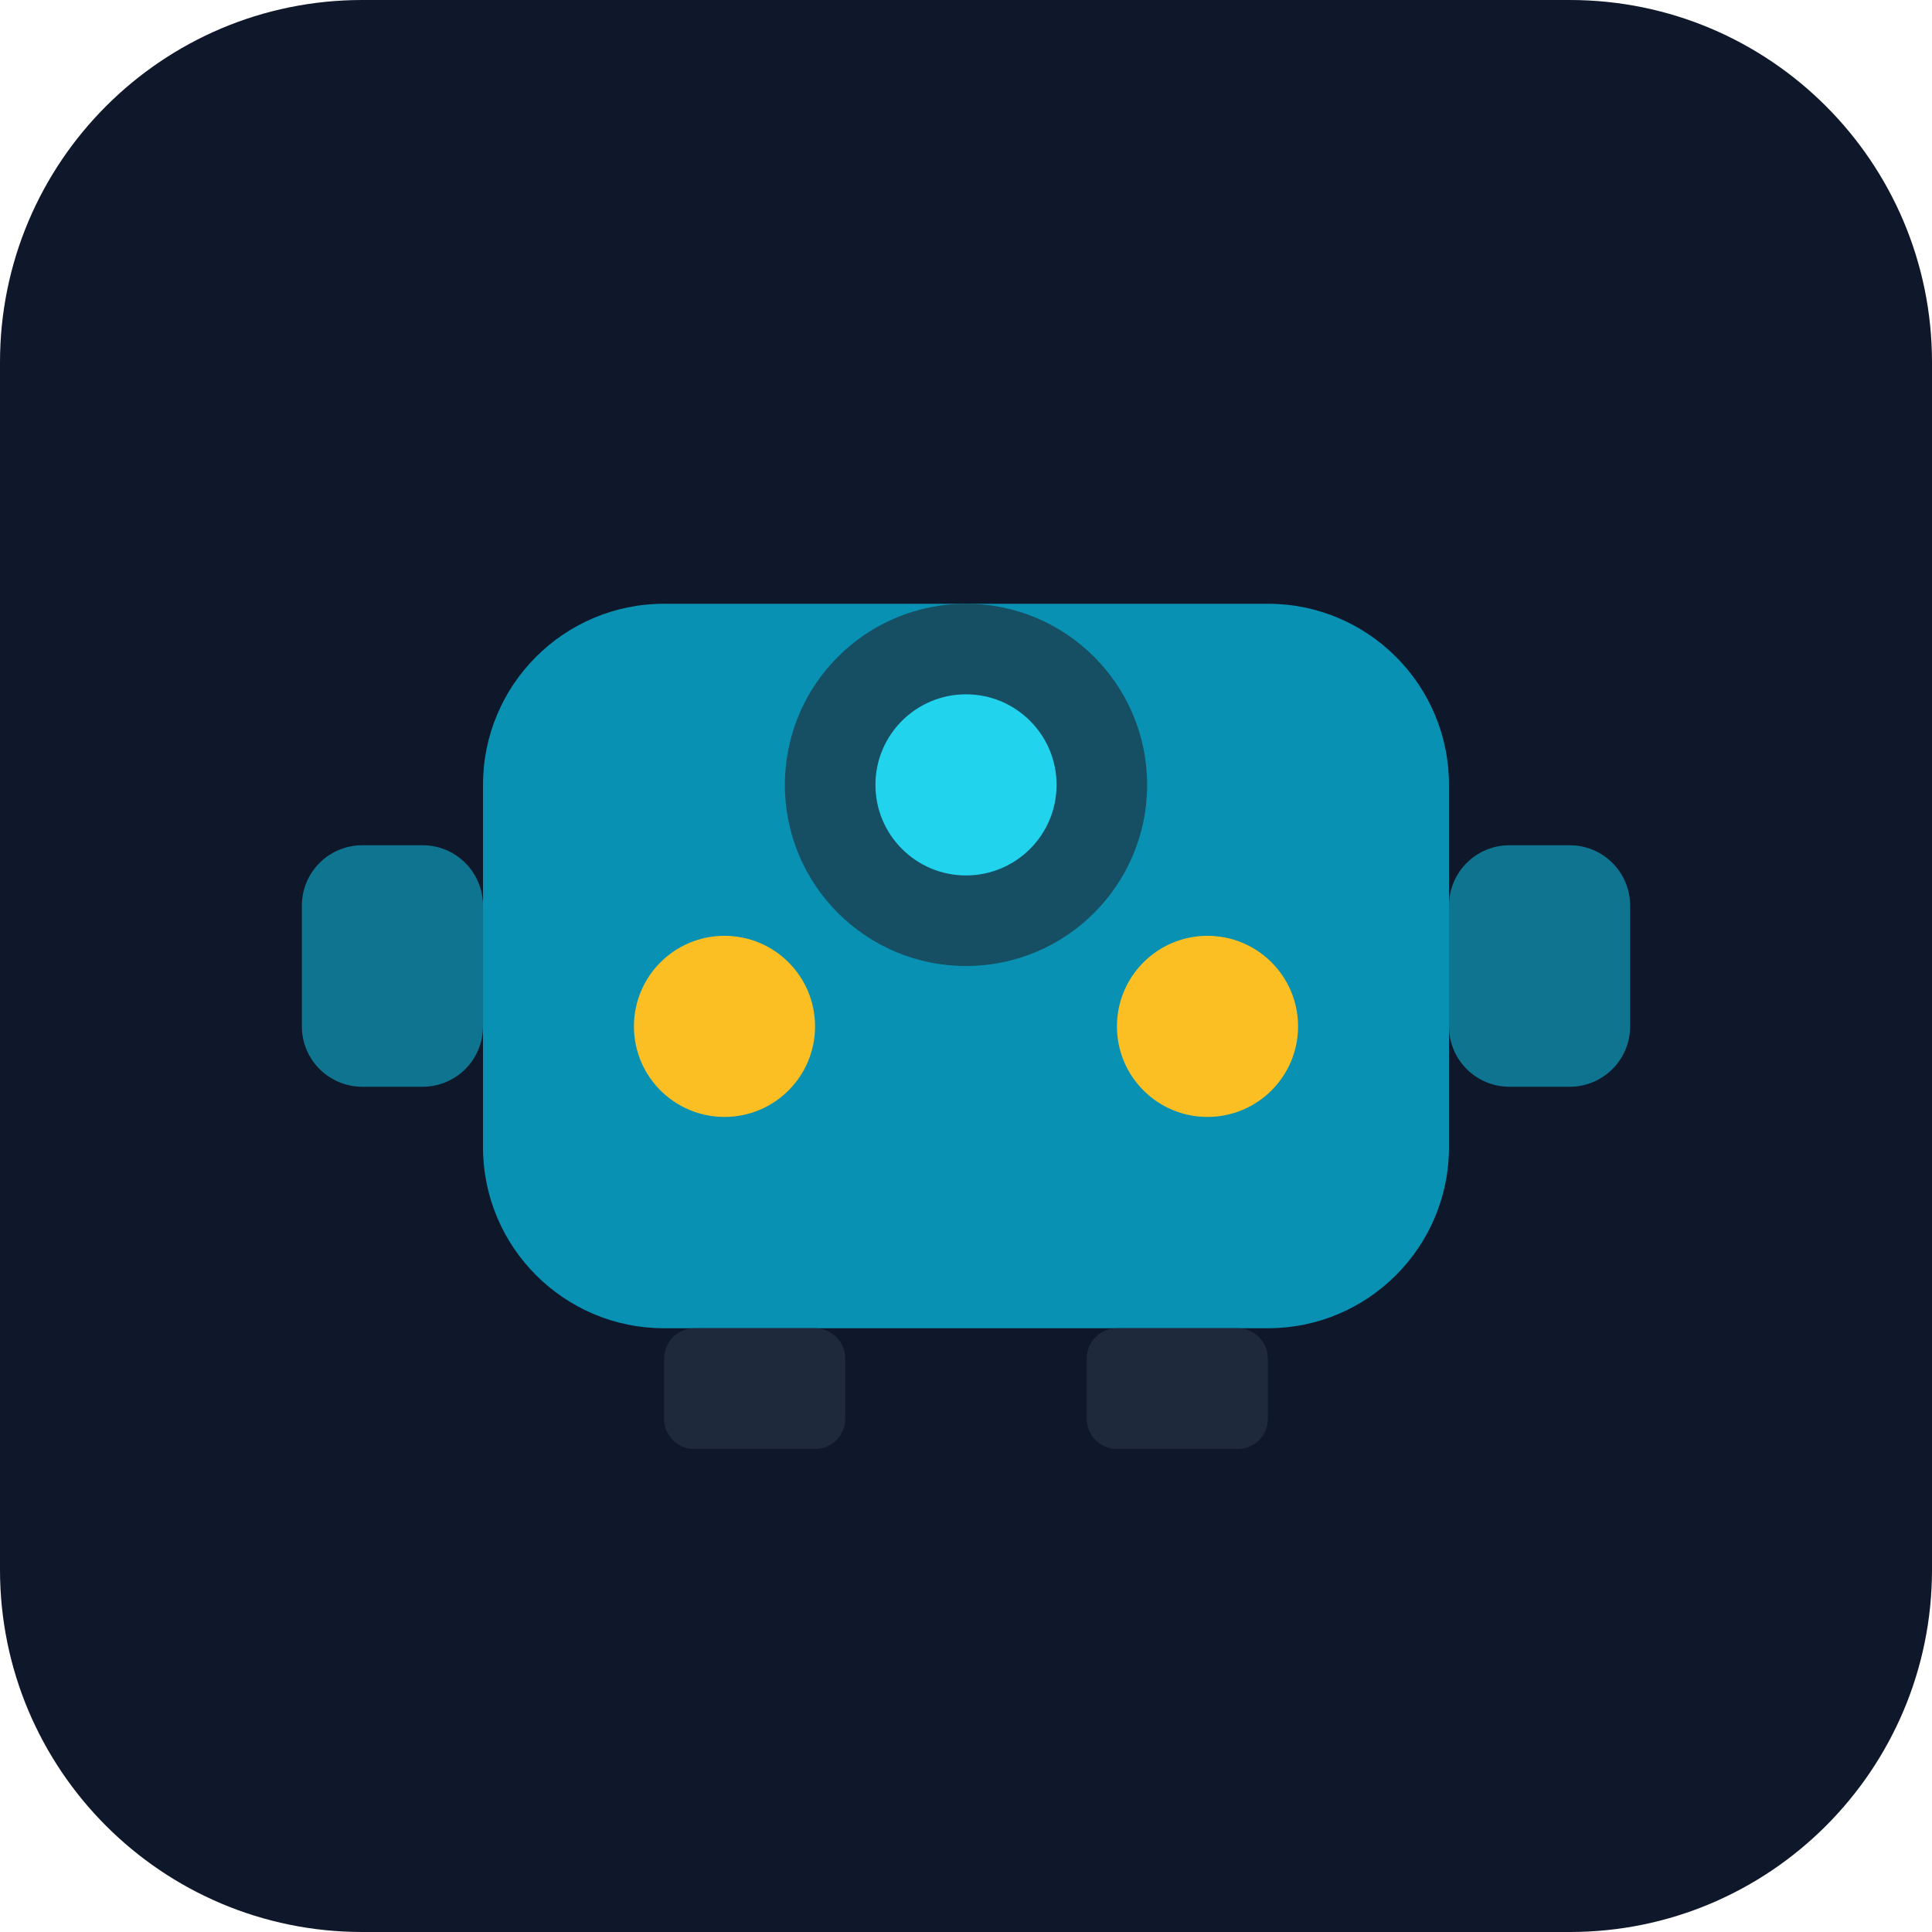
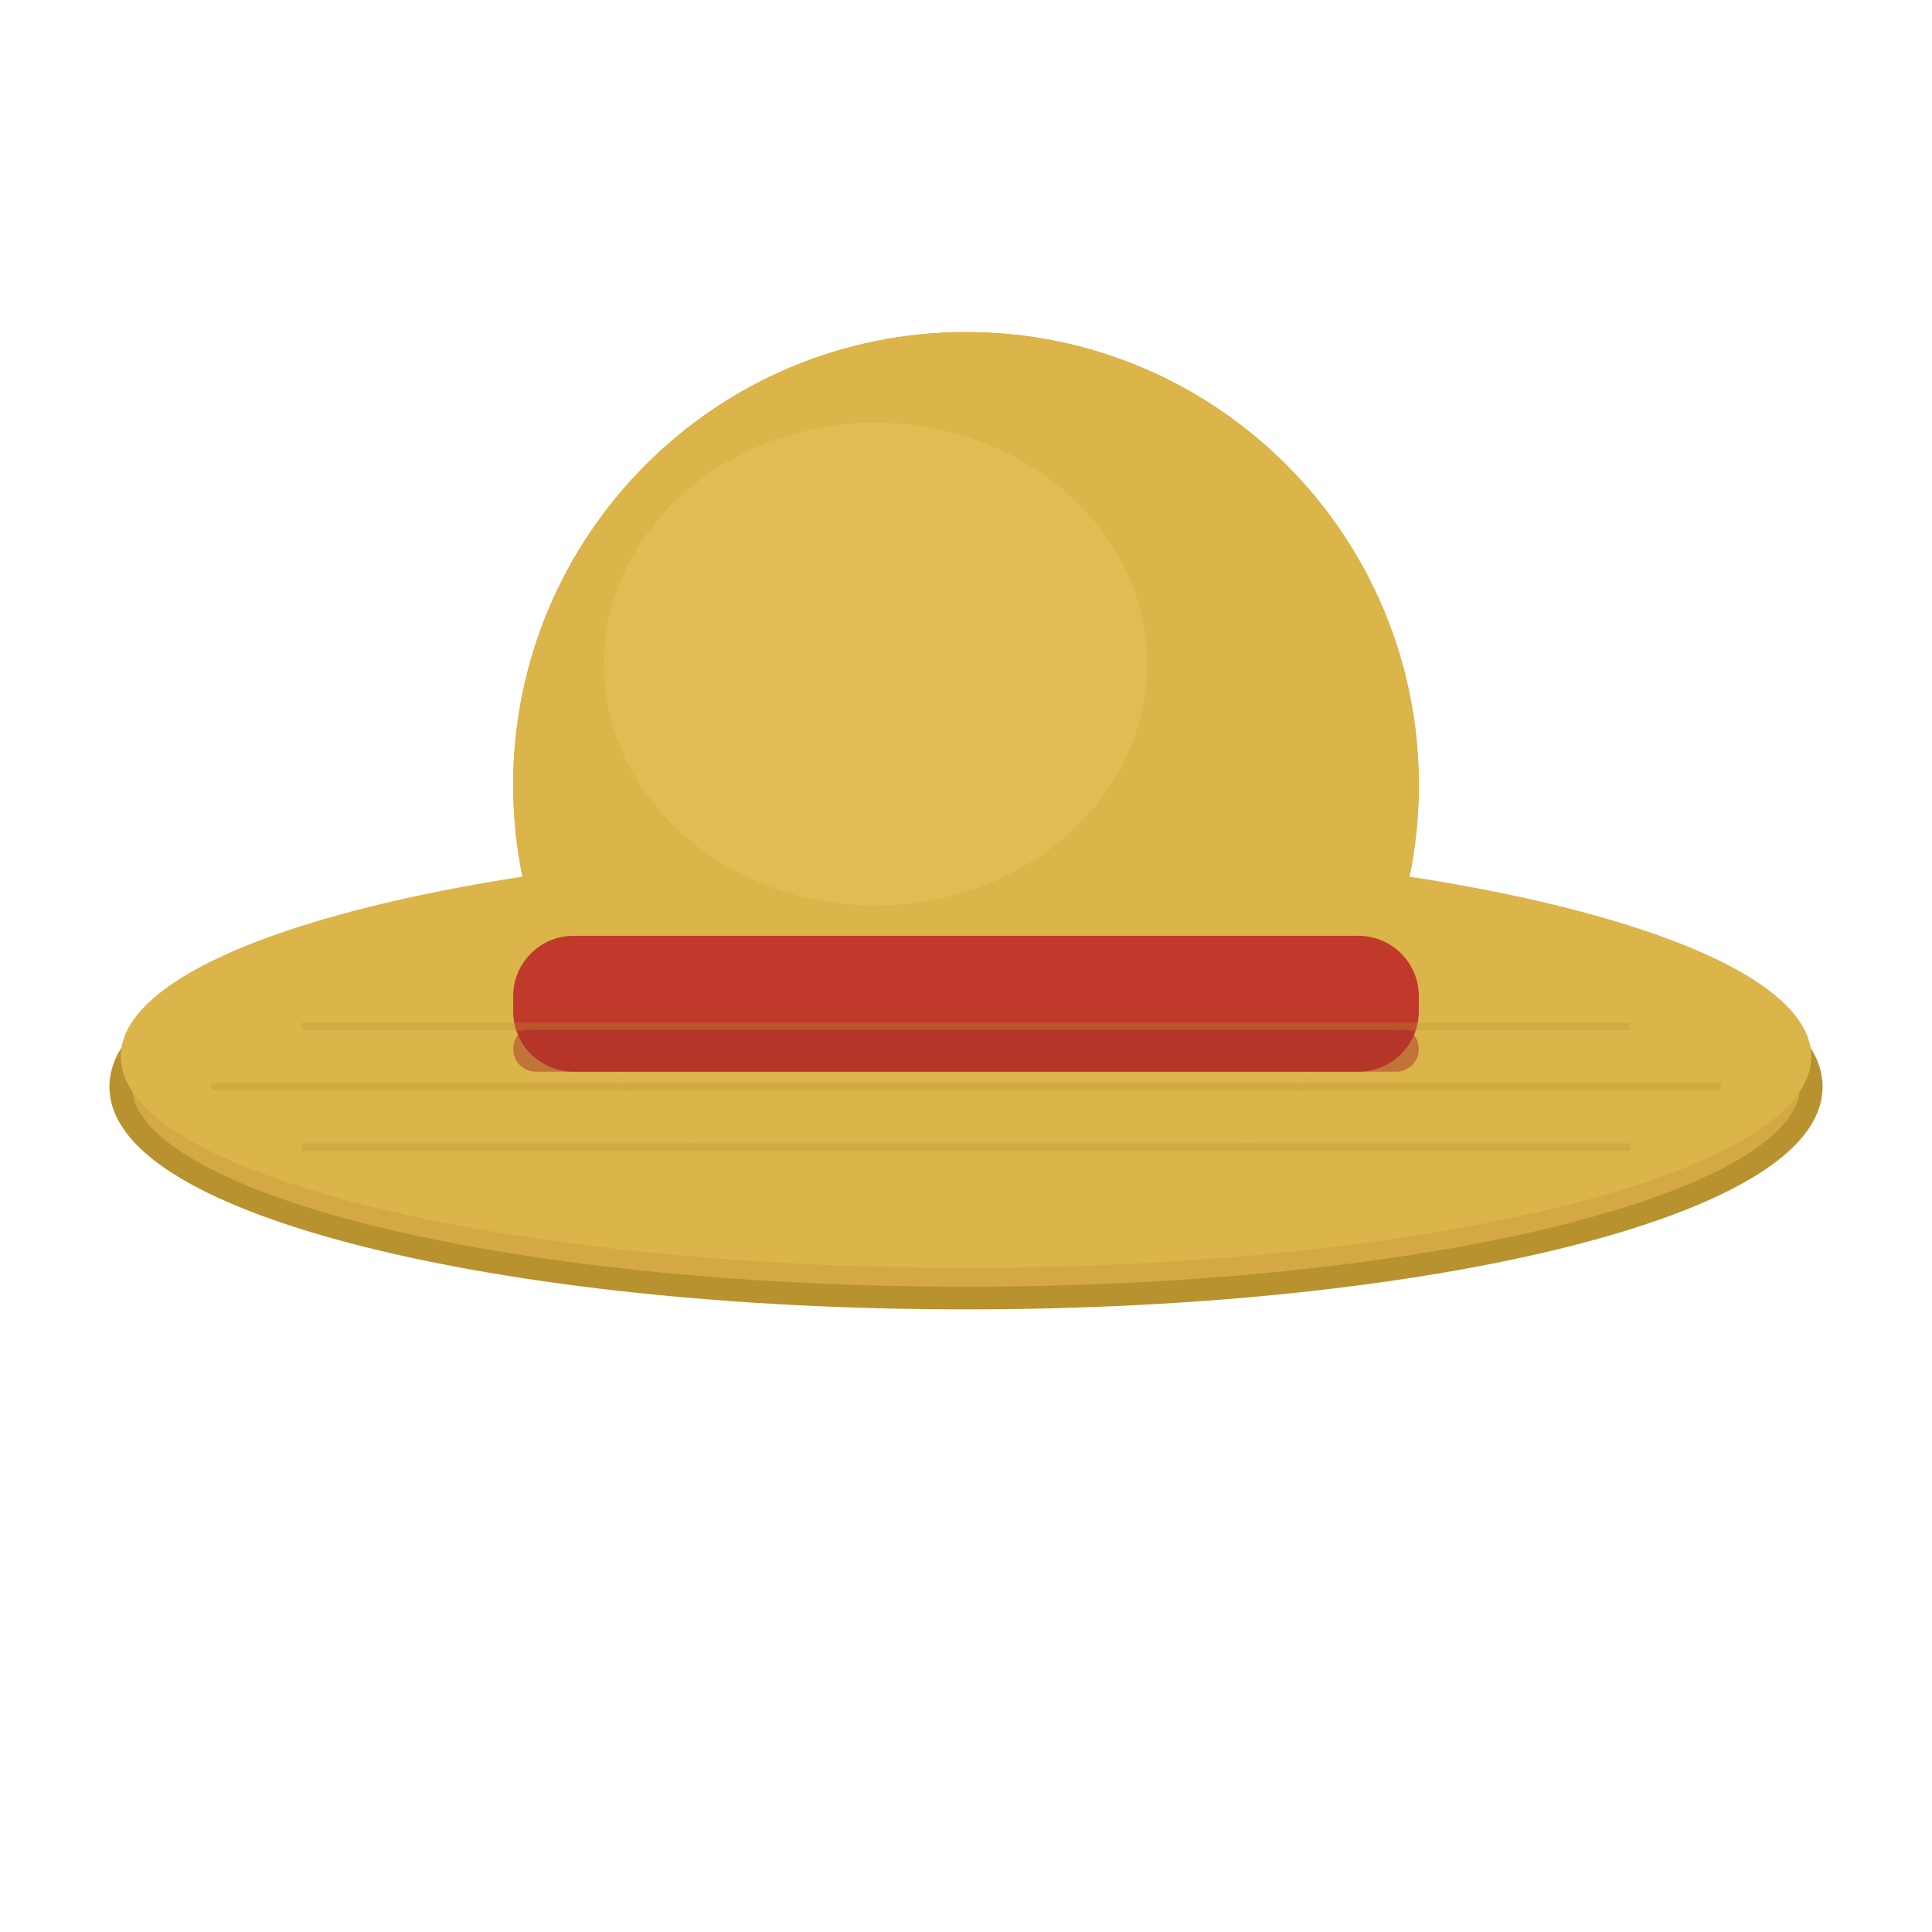
- <svg xmlns="http://www.w3.org/2000/svg" viewBox="0 0 32 32" fill="none">
-   <rect width="32" height="32" rx="6" fill="#0f172a" />
-   <rect x="8" y="10" width="16" height="12" rx="3" fill="#0891b2" />
-   <circle cx="16" cy="13" r="3" fill="#164e63" />
-   <circle cx="16" cy="13" r="1.5" fill="#22d3ee" />
-   <circle cx="12" cy="17" r="1.5" fill="#fbbf24" />
-   <circle cx="20" cy="17" r="1.5" fill="#fbbf24" />
-   <rect x="5" y="14" width="3" height="4" rx="1" fill="#0e7490" />
-   <rect x="24" y="14" width="3" height="4" rx="1" fill="#0e7490" />
-   <rect x="11" y="22" width="3" height="2" rx="0.5" fill="#1e293b" />
-   <rect x="18" y="22" width="3" height="2" rx="0.5" fill="#1e293b" />
+ <svg xmlns="http://www.w3.org/2000/svg" viewBox="0 0 128 128">
+   <ellipse cx="64" cy="72" rx="56" ry="14" fill="#d4a843" stroke="#b8922e" stroke-width="1.5" />
+   <ellipse cx="64" cy="70" rx="56" ry="14" fill="#dbb44a" />
+   <ellipse cx="64" cy="52" rx="30" ry="30" fill="#d4a843" />
+   <ellipse cx="64" cy="52" rx="30" ry="30" fill="#dbb44a" />
+   <ellipse cx="58" cy="44" rx="18" ry="16" fill="#e5c35a" opacity="0.5" />
+   <rect x="34" y="62" width="60" height="9" rx="4" fill="#c0392b" />
+   <rect x="34" y="68" width="60" height="3" rx="1.5" fill="#a93226" opacity="0.5" />
+   <line x1="14" y1="72" x2="114" y2="72" stroke="#b8922e" stroke-width="0.5" opacity="0.3" />
+   <line x1="20" y1="68" x2="108" y2="68" stroke="#b8922e" stroke-width="0.5" opacity="0.3" />
+   <line x1="20" y1="76" x2="108" y2="76" stroke="#b8922e" stroke-width="0.5" opacity="0.3" />
</svg>
